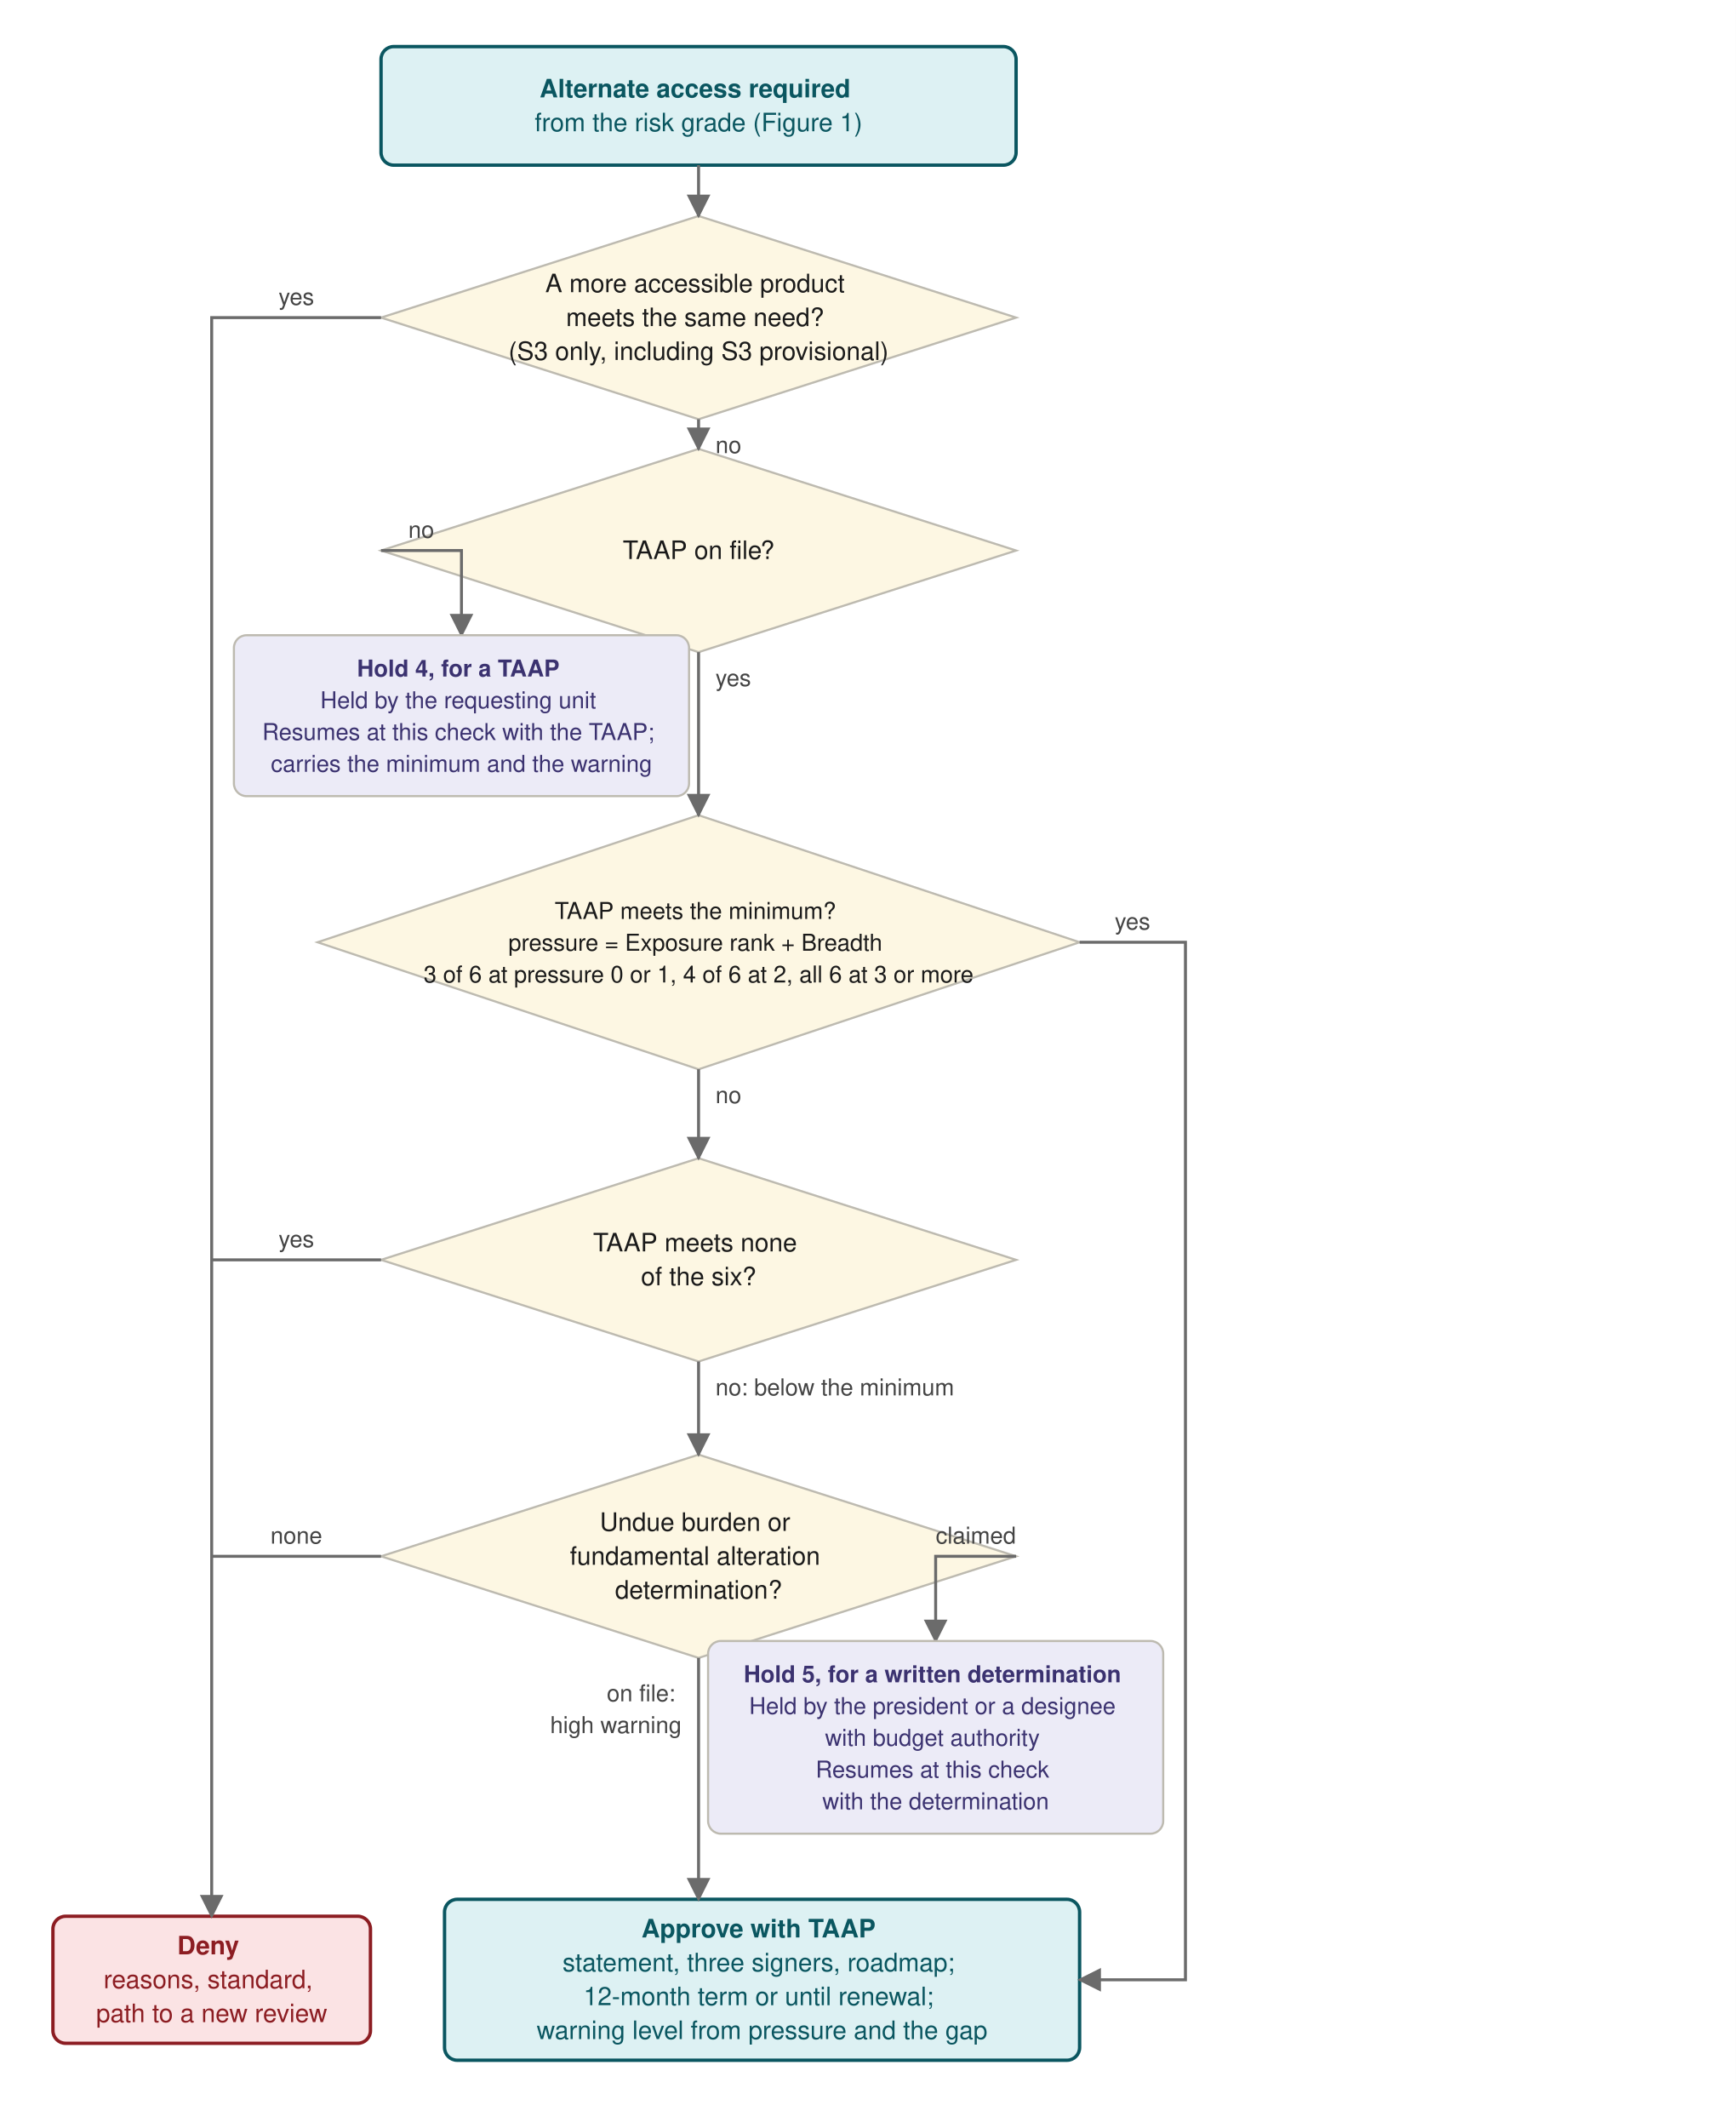
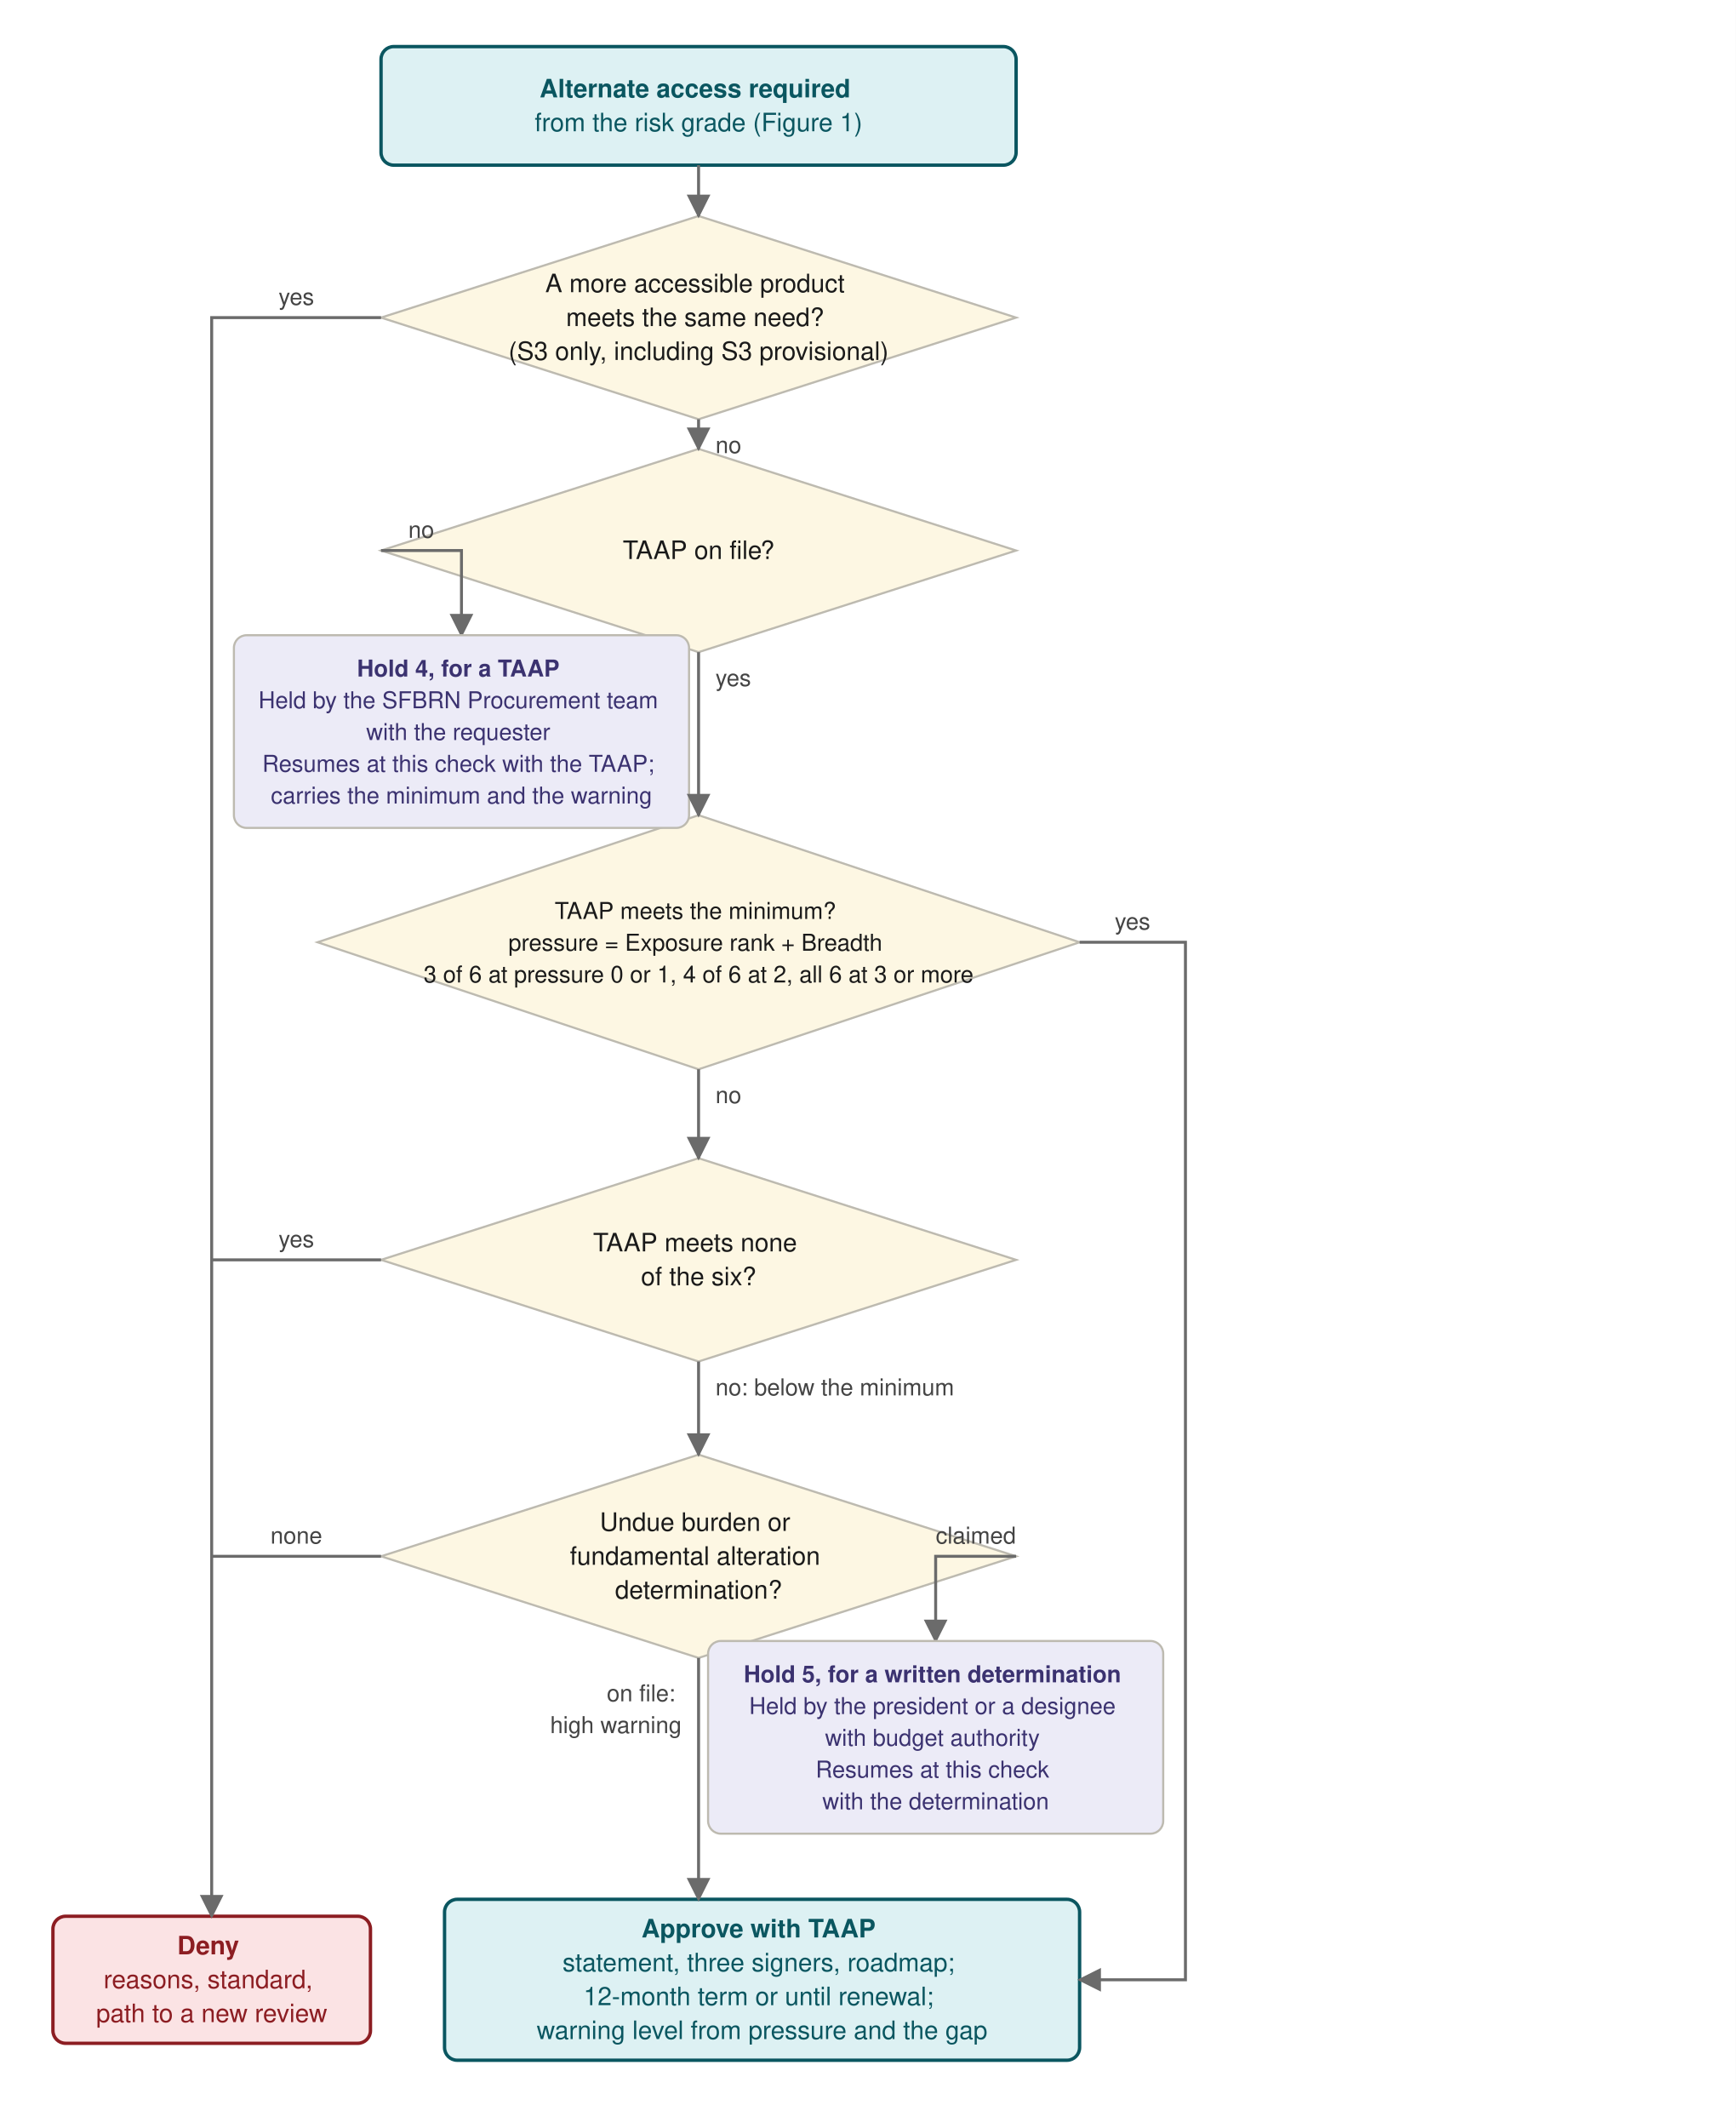
<svg xmlns="http://www.w3.org/2000/svg" viewBox="0 0 820 1005" width="820" height="1005" role="img" aria-labelledby="t d" font-family="Segoe UI, system-ui, -apple-system, Helvetica, Arial, sans-serif">
  <defs>
    <marker id="head" viewBox="0 0 10 10" refX="9" refY="5" markerWidth="8" markerHeight="8" orient="auto-start-reverse">
      <path d="M0,0 L10,5 L0,10 z" fill="#6b6b6b" />
    </marker>
  </defs>
  <rect width="820" height="1005" fill="#ffffff" />
  <rect x="180" y="22" width="300" height="56" rx="6" fill="#ddf1f3" stroke="#0a5660" stroke-width="1.6" />
  <text x="330" y="46" text-anchor="middle" font-size="12" fill="#0a5660">
    <tspan x="330" dy="0" font-weight="600">Alternate access required</tspan>
    <tspan x="330" dy="16" font-weight="400">from the risk grade (Figure 1)</tspan>
  </text>
  <polygon points="330,102 480,150 330,198 180,150" fill="#fdf7e3" stroke="#bdbab0" />
  <text x="330" y="138" text-anchor="middle" font-size="12" fill="#1a1a1a">
    <tspan x="330" dy="0" font-weight="400">A more accessible product</tspan>
    <tspan x="330" dy="16" font-weight="400">meets the same need?</tspan>
    <tspan x="330" dy="16" font-weight="400">(S3 only, including S3 provisional)</tspan>
  </text>
  <polygon points="330,212 480,260 330,308 180,260" fill="#fdf7e3" stroke="#bdbab0" />
  <text x="330" y="264" text-anchor="middle" font-size="12" fill="#1a1a1a">
    <tspan x="330" dy="0" font-weight="400">TAAP on file?</tspan>
  </text>
  <polygon points="330,385 510,445 330,505 150,445" fill="#fdf7e3" stroke="#bdbab0" />
  <text x="330" y="434" text-anchor="middle" font-size="11" fill="#1a1a1a">
    <tspan x="330" dy="0" font-weight="400">TAAP meets the minimum?</tspan>
    <tspan x="330" dy="15" font-weight="400">pressure = Exposure rank + Breadth</tspan>
    <tspan x="330" dy="15" font-weight="400">3 of 6 at pressure 0 or 1, 4 of 6 at 2, all 6 at 3 or more</tspan>
  </text>
  <polygon points="330,547 480,595 330,643 180,595" fill="#fdf7e3" stroke="#bdbab0" />
  <text x="330" y="591" text-anchor="middle" font-size="12" fill="#1a1a1a">
    <tspan x="330" dy="0" font-weight="400">TAAP meets none</tspan>
    <tspan x="330" dy="16" font-weight="400">of the six?</tspan>
  </text>
  <polygon points="330,687 480,735 330,783 180,735" fill="#fdf7e3" stroke="#bdbab0" />
  <text x="330" y="723" text-anchor="middle" font-size="12" fill="#1a1a1a">
    <tspan x="330" dy="0" font-weight="400">Undue burden or</tspan>
    <tspan x="330" dy="16" font-weight="400">fundamental alteration</tspan>
    <tspan x="330" dy="16" font-weight="400">determination?</tspan>
  </text>
  <rect x="25" y="905" width="150" height="60" rx="6" fill="#fbe3e4" stroke="#8c1d22" stroke-width="1.6" />
  <text x="100" y="923" text-anchor="middle" font-size="12" fill="#8c1d22">
    <tspan x="100" dy="0" font-weight="600">Deny</tspan>
    <tspan x="100" dy="16" font-weight="400">reasons, standard,</tspan>
    <tspan x="100" dy="16" font-weight="400">path to a new review</tspan>
  </text>
  <rect x="210" y="897" width="300" height="76" rx="6" fill="#ddf1f3" stroke="#0a5660" stroke-width="1.6" />
  <text x="360" y="915" text-anchor="middle" font-size="12" fill="#0a5660">
    <tspan x="360" dy="0" font-weight="600">Approve with TAAP</tspan>
    <tspan x="360" dy="16" font-weight="400">statement, three signers, roadmap;</tspan>
    <tspan x="360" dy="16" font-weight="400">12-month term or until renewal;</tspan>
    <tspan x="360" dy="16" font-weight="400">warning level from pressure and the gap</tspan>
  </text>
  <path d="M330,78 L330,102" fill="none" stroke="#6b6b6b" stroke-width="1.4" marker-end="url(#head)" />
  <path d="M180,150 L100,150 L100,905" fill="none" stroke="#6b6b6b" stroke-width="1.4" marker-end="url(#head)" />
  <text x="140" y="144" text-anchor="middle" font-size="11" fill="#444444">
    <tspan x="140" dy="0" font-weight="400">yes</tspan>
  </text>
  <path d="M330,198 L330,212" fill="none" stroke="#6b6b6b" stroke-width="1.4" marker-end="url(#head)" />
  <text x="338" y="214" text-anchor="start" font-size="11" fill="#444444">
    <tspan x="338" dy="0" font-weight="400">no</tspan>
  </text>
  <path d="M180,260 L218,260 L218,300" fill="none" stroke="#6b6b6b" stroke-width="1.4" marker-end="url(#head)" />
  <text x="199" y="254" text-anchor="middle" font-size="11" fill="#444444">
    <tspan x="199" dy="0" font-weight="400">no</tspan>
  </text>
-   <rect x="110.5" y="300" width="215" height="76" rx="6" fill="#ecebf7" stroke="#bdbab0" stroke-width="1" />
+   <rect x="110.5" y="300" width="215" height="91" rx="6" fill="#ecebf7" stroke="#bdbab0" stroke-width="1" />
  <text x="218" y="319.5" text-anchor="middle" font-size="11" fill="#3b3270">
    <tspan x="218" dy="0" font-weight="600">Hold 4, for a TAAP</tspan>
-     <tspan x="218" dy="15" font-weight="400">Held by the requesting unit</tspan>
+     <tspan x="218" dy="15" font-weight="400">Held by the SFBRN Procurement team</tspan>
+     <tspan x="218" dy="15" font-weight="400">with the requester</tspan>
    <tspan x="218" dy="15" font-weight="400">Resumes at this check with the TAAP;</tspan>
    <tspan x="218" dy="15" font-weight="400">carries the minimum and the warning</tspan>
  </text>
  <path d="M330,308 L330,385" fill="none" stroke="#6b6b6b" stroke-width="1.4" marker-end="url(#head)" />
  <text x="338" y="324" text-anchor="start" font-size="11" fill="#444444">
    <tspan x="338" dy="0" font-weight="400">yes</tspan>
  </text>
  <path d="M510,445 L560,445 L560,935 L510,935" fill="none" stroke="#6b6b6b" stroke-width="1.4" marker-end="url(#head)" />
  <text x="535" y="439" text-anchor="middle" font-size="11" fill="#444444">
    <tspan x="535" dy="0" font-weight="400">yes</tspan>
  </text>
  <path d="M330,505 L330,547" fill="none" stroke="#6b6b6b" stroke-width="1.4" marker-end="url(#head)" />
  <text x="338" y="521" text-anchor="start" font-size="11" fill="#444444">
    <tspan x="338" dy="0" font-weight="400">no</tspan>
  </text>
  <path d="M180,595 L100,595" fill="none" stroke="#6b6b6b" stroke-width="1.4" />
  <text x="140" y="589" text-anchor="middle" font-size="11" fill="#444444">
    <tspan x="140" dy="0" font-weight="400">yes</tspan>
  </text>
  <path d="M330,643 L330,687" fill="none" stroke="#6b6b6b" stroke-width="1.4" marker-end="url(#head)" />
  <text x="338" y="659" text-anchor="start" font-size="11" fill="#444444">
    <tspan x="338" dy="0" font-weight="400">no: below the minimum</tspan>
  </text>
  <path d="M180,735 L100,735" fill="none" stroke="#6b6b6b" stroke-width="1.4" />
  <text x="140" y="729" text-anchor="middle" font-size="11" fill="#444444">
    <tspan x="140" dy="0" font-weight="400">none</tspan>
  </text>
  <path d="M480,735 L442,735 L442,775" fill="none" stroke="#6b6b6b" stroke-width="1.4" marker-end="url(#head)" />
  <text x="461" y="729" text-anchor="middle" font-size="11" fill="#444444">
    <tspan x="461" dy="0" font-weight="400">claimed</tspan>
  </text>
  <rect x="334.5" y="775" width="215" height="91" rx="6" fill="#ecebf7" stroke="#bdbab0" stroke-width="1" />
  <text x="442" y="794.5" text-anchor="middle" font-size="11" fill="#3b3270">
    <tspan x="442" dy="0" font-weight="600">Hold 5, for a written determination</tspan>
    <tspan x="442" dy="15" font-weight="400">Held by the president or a designee</tspan>
    <tspan x="442" dy="15" font-weight="400">with budget authority</tspan>
    <tspan x="442" dy="15" font-weight="400">Resumes at this check</tspan>
    <tspan x="442" dy="15" font-weight="400">with the determination</tspan>
  </text>
  <path d="M330,783 L330,897" fill="none" stroke="#6b6b6b" stroke-width="1.4" marker-end="url(#head)" />
  <text x="322" y="803.5" text-anchor="end" font-size="11" fill="#444444">
    <tspan x="322" dy="0" font-weight="400">on file:</tspan>
    <tspan x="322" dy="15" font-weight="400">high warning</tspan>
  </text>
</svg>
